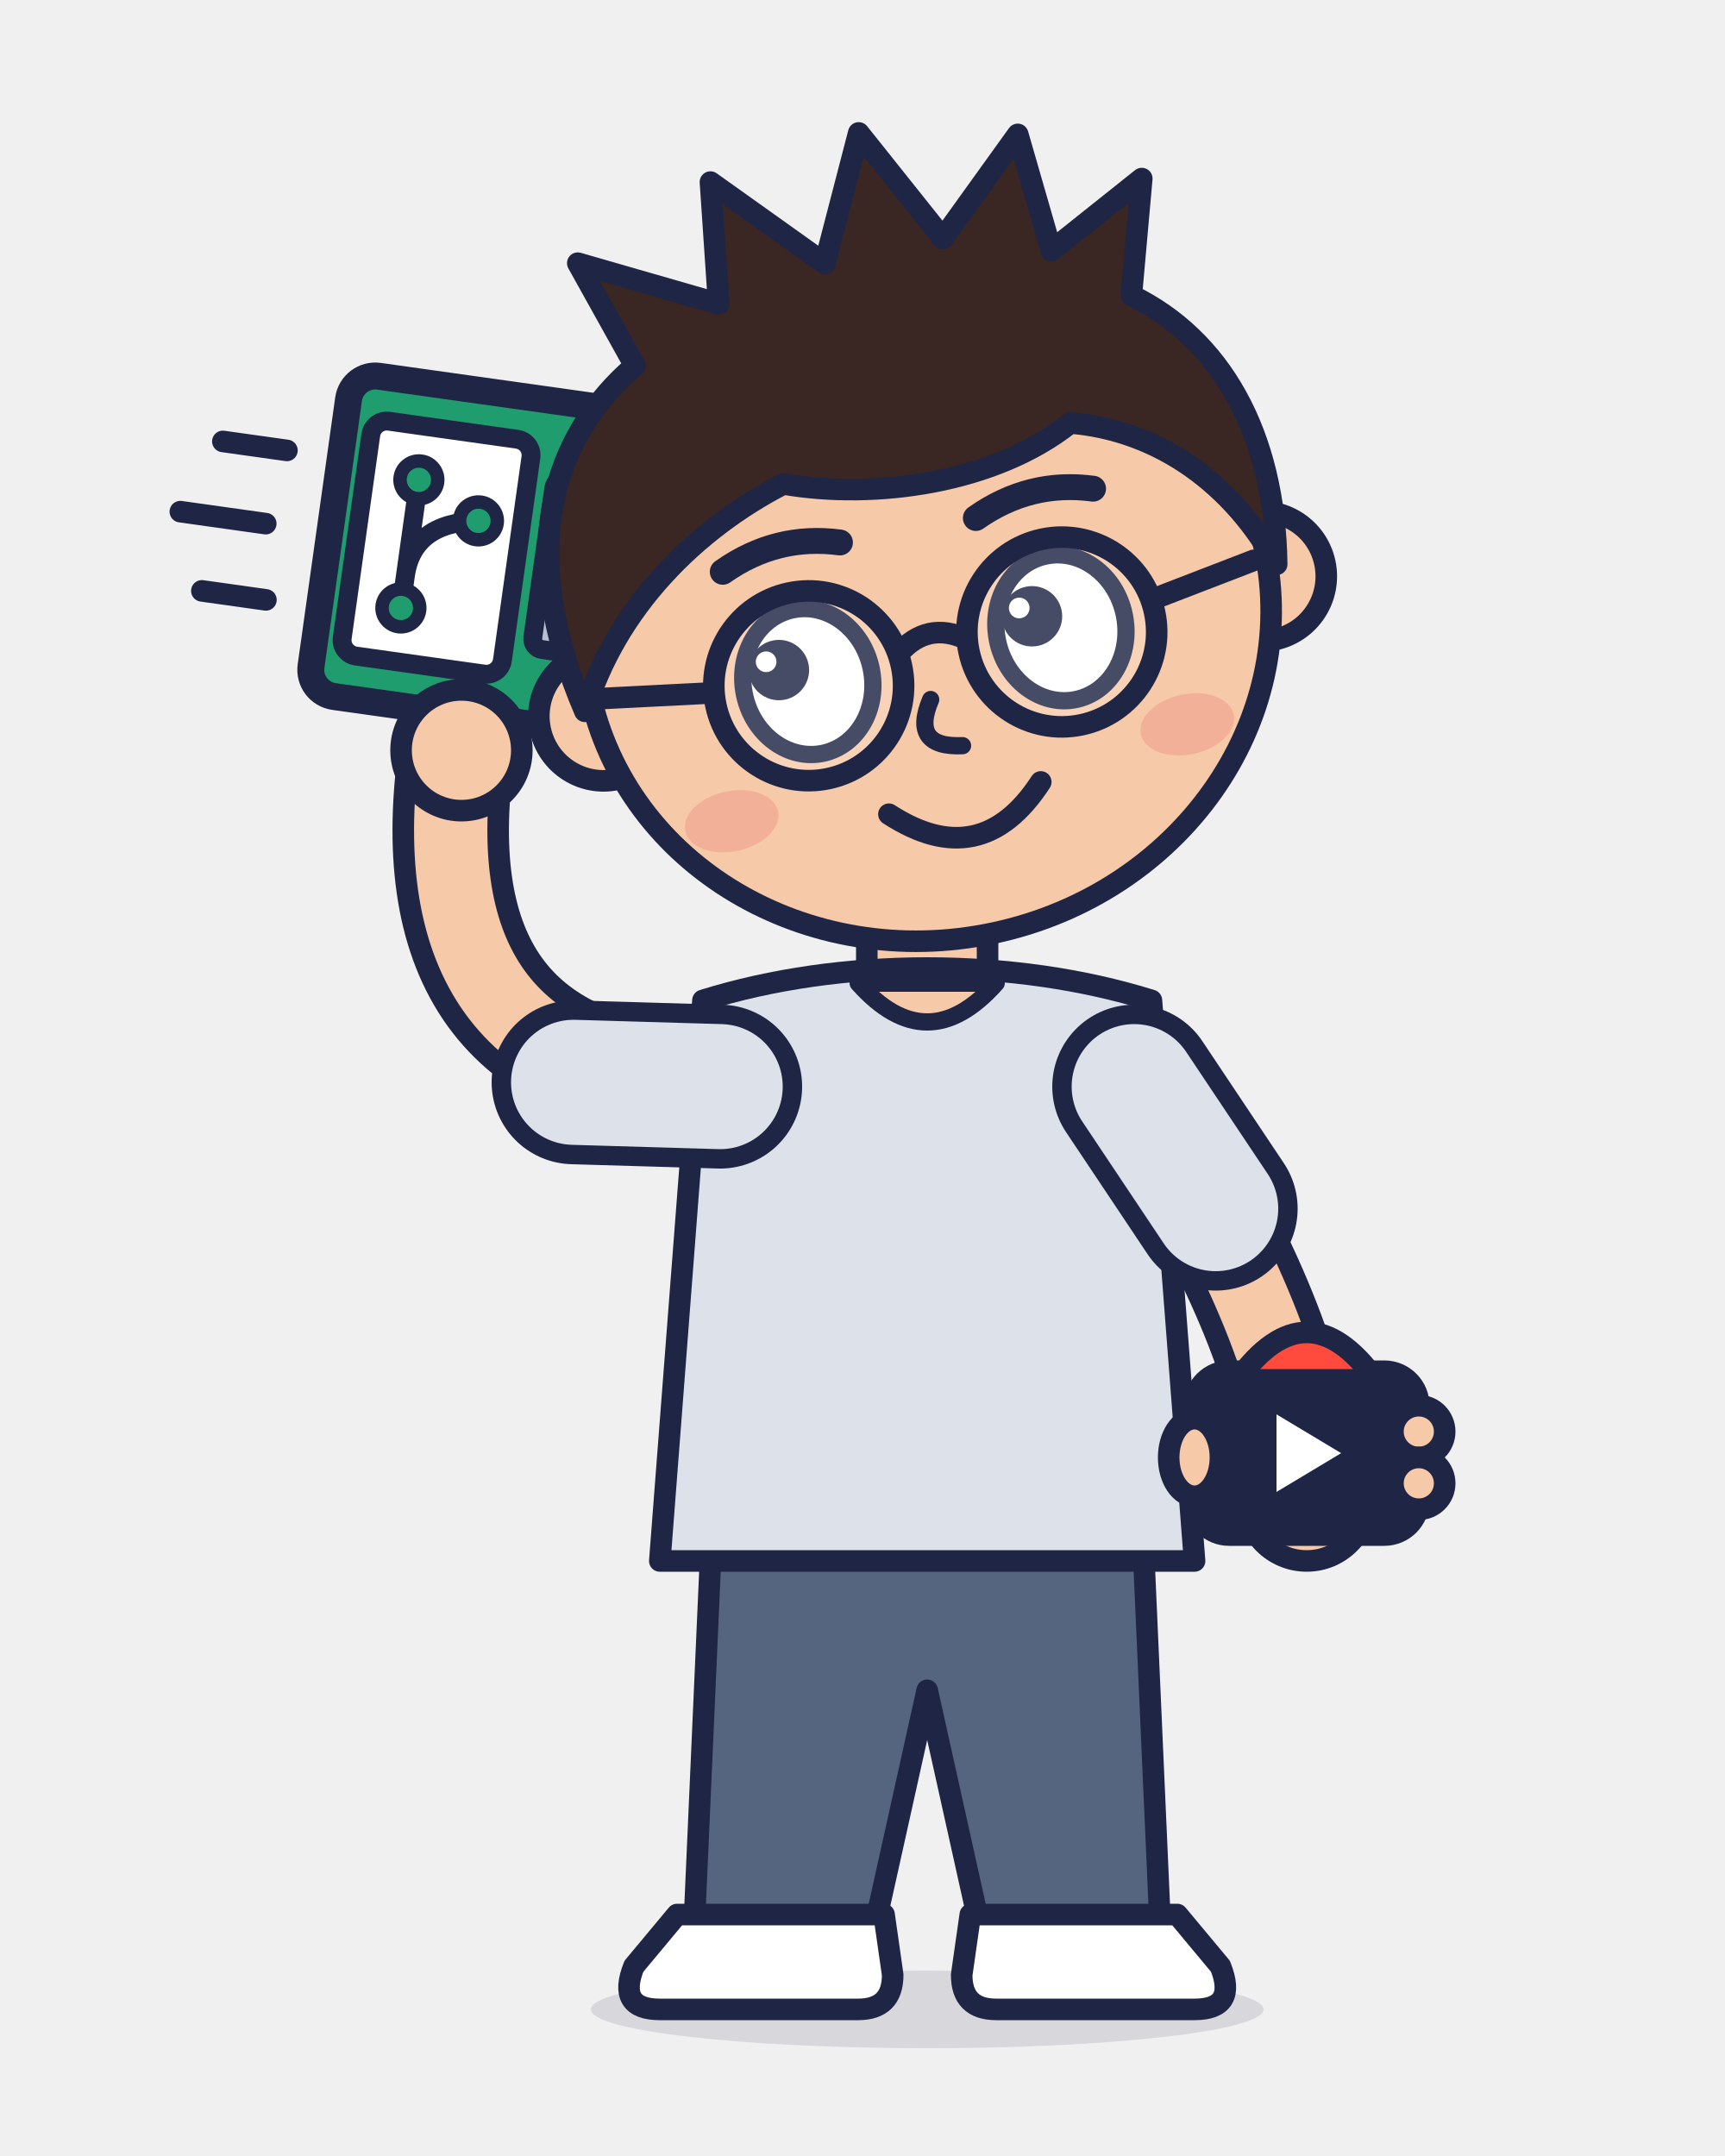
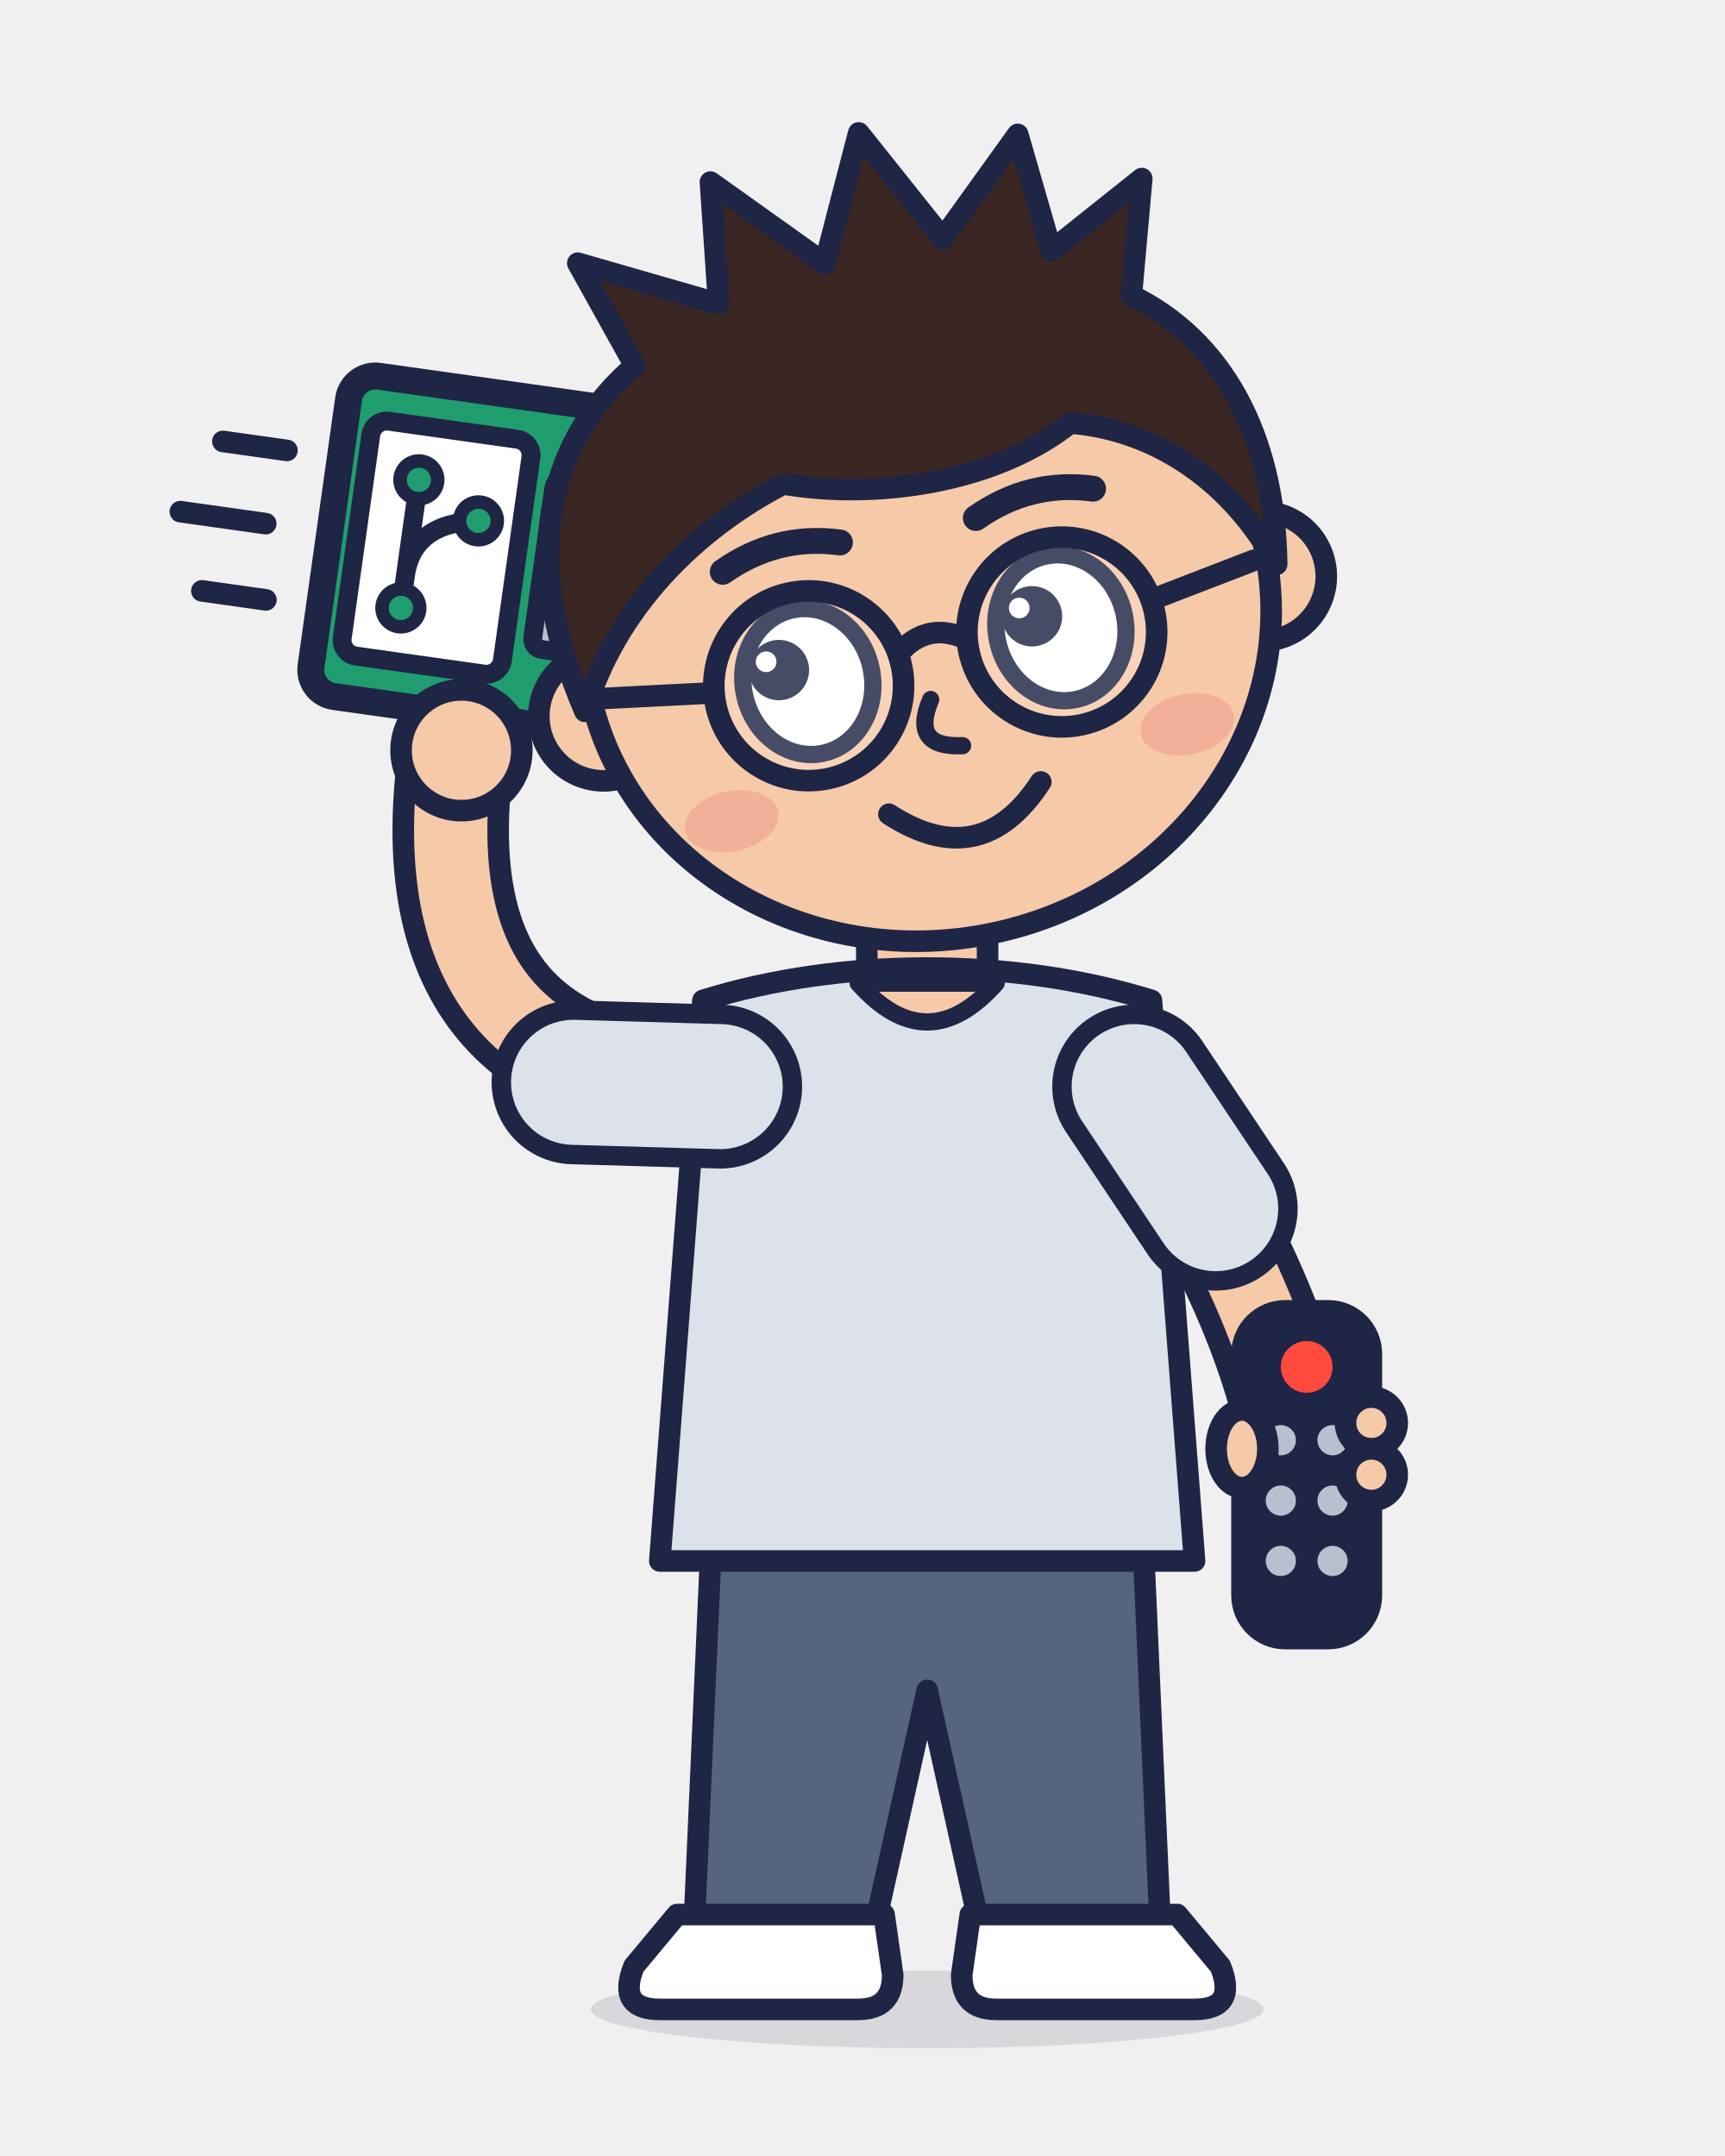
<svg xmlns="http://www.w3.org/2000/svg" width="400" height="500" viewBox="0 0 400 500" role="img">
  <g transform="translate(215 0)" stroke="#1F2544" stroke-width="5" stroke-linecap="round" stroke-linejoin="round">
    <ellipse cx="0" cy="466" rx="78" ry="9" fill="#1F2544" opacity=".12" stroke="none" />
    <path d="M-50 356L50 356L54 446L12 446L0 392L-12 446L-54 446Z" fill="#56657F" />
    <path d="M-58 444L-10 444L-8 458Q-8 466 -16 466L-62 466Q-72 466 -68 456Z" fill="#FFFFFF" />
    <path d="M58 444L10 444L8 458Q8 466 16 466L62 466Q72 466 68 456Z" fill="#FFFFFF" />
    <rect x="-14" y="204" width="28" height="34" fill="#F6C9A8" />
    <path d="M-52 232C-20 222 20 222 52 232L62 362L-62 362Z" fill="#DDE2EA" />
    <path d="M-16 228Q0 246 16 228Z" fill="#F6C9A8" stroke-width="4" />
    <path d="M-48 252Q-116 250 -110 182" fill="none" stroke="#1F2544" stroke-width="27" />
    <path d="M-48 252Q-116 250 -110 182" fill="none" stroke="#F6C9A8" stroke-width="17" />
    <path d="M-48 252L-82.0 251.0" fill="none" stroke="#1F2544" stroke-width="38" />
    <path d="M-48 252L-82.0 251.0" fill="none" stroke="#DDE2EA" stroke-width="29" />
    <path d="M48 252Q80 300 86 336" fill="none" stroke="#1F2544" stroke-width="27" />
    <path d="M48 252Q80 300 86 336" fill="none" stroke="#F6C9A8" stroke-width="17" />
    <path d="M48 252L66.9 280.3" fill="none" stroke="#1F2544" stroke-width="38" />
    <path d="M48 252L66.9 280.3" fill="none" stroke="#DDE2EA" stroke-width="29" />
    <circle cx="88" cy="348" r="14" fill="#F6C9A8" />
-     <rect x="62" y="318" width="52" height="38" rx="8" fill="#1F2544" />
-     <path d="M72 320Q88 298 104 320Z" fill="#FF4B3E" />
-     <path d="M81 328L96 337L81 346Z" fill="#FFFFFF" stroke="none" />
-     <ellipse cx="62" cy="338" rx="6" ry="9" fill="#F6C9A8" />
-     <ellipse cx="114" cy="332" rx="6" ry="6" fill="#F6C9A8" />
-     <ellipse cx="114" cy="344" rx="6" ry="6" fill="#F6C9A8" />
+     <rect x="73" y="304" width="30" height="76" rx="10" fill="#1F2544" />
+     <circle cx="88" cy="317" r="6" fill="#FF4B3E" stroke="none" />
+     <circle cx="82" cy="334" r="3.5" fill="#B7C0CE" stroke="none" />
+     <circle cx="94" cy="334" r="3.5" fill="#B7C0CE" stroke="none" />
+     <circle cx="82" cy="348" r="3.5" fill="#B7C0CE" stroke="none" />
+     <circle cx="94" cy="348" r="3.5" fill="#B7C0CE" stroke="none" />
+     <circle cx="82" cy="362" r="3.5" fill="#B7C0CE" stroke="none" />
+     <circle cx="94" cy="362" r="3.5" fill="#B7C0CE" stroke="none" />
+     <ellipse cx="73" cy="336" rx="6" ry="9" fill="#F6C9A8" />
+     <ellipse cx="103" cy="330" rx="6" ry="6" fill="#F6C9A8" />
+     <ellipse cx="103" cy="342" rx="6" ry="6" fill="#F6C9A8" />
    <g transform="translate(0 144) rotate(-12)">
      <g transform="translate(-96 -36) rotate(20) scale(1.25)">
        <path d="M-40 -14H-52M-42 0H-58M-40 14H-52" fill="none" stroke-width="4" />
        <rect x="-30" y="-30" width="60" height="60" rx="5" fill="#1F9D6E" />
        <rect x="10" y="-16" width="18" height="32" rx="2" fill="#B7C0CE" stroke-width="3.5" />
        <rect x="-25" y="-22" width="30" height="44" rx="3" fill="#FFFFFF" stroke-width="3.5" />
        <path d="M-15 -12V12M-15 6Q-15 -4 -3 -6" fill="none" stroke-width="3.5" />
        <circle cx="-15" cy="-12" r="3.5" fill="#1F9D6E" stroke-width="2.5" />
        <circle cx="-15" cy="12" r="3.5" fill="#1F9D6E" stroke-width="2.5" />
        <circle cx="-3" cy="-6" r="3.5" fill="#1F9D6E" stroke-width="2.5" />
      </g>
      <circle cx="-78" cy="6" r="15" fill="#F6C9A8" />
      <circle cx="78" cy="6" r="15" fill="#F6C9A8" />
      <ellipse cx="0" cy="0" rx="80" ry="74" fill="#F6C9A8" />
      <path d="M-82 4C-90 -36 -76 -60 -54 -72L-62 -98L-32 -82L-28 -110L-6 -86L8 -114L22 -86L44 -106L46 -78L70 -90L62 -64C80 -50 88 -26 82 4C76 -16 62 -32 42 -38C22 -28 -6 -30 -26 -38C-48 -32 -70 -18 -82 4Z" fill="#3A2622" />
      <ellipse cx="-54" cy="36" rx="11" ry="7" fill="#F2A08E" opacity=".6" stroke="none" />
      <ellipse cx="54" cy="36" rx="11" ry="7" fill="#F2A08E" opacity=".6" stroke="none" />
      <path d="M-44 -21Q-30 -27 -16 -22M16 -21Q30 -27 44 -22" fill="none" stroke-width="6" />
      <ellipse cx="-30" cy="8" rx="15" ry="17" fill="#FFFFFF" stroke-width="4" />
      <circle cx="-36" cy="4" r="7" fill="#1F2544" stroke="none" />
      <circle cx="-38.5" cy="1.5" r="2.4" fill="#FFFFFF" stroke="none" />
      <ellipse cx="30" cy="8" rx="15" ry="17" fill="#FFFFFF" stroke-width="4" />
      <circle cx="24" cy="4" r="7" fill="#1F2544" stroke="none" />
      <circle cx="21.5" cy="1.5" r="2.4" fill="#FFFFFF" stroke="none" />
      <path d="M-3 18Q-10 28 2 30" fill="none" stroke-width="4" />
      <path d="M-18 42Q0 60 18 42" fill="none" />
      <circle cx="-30" cy="9" r="22" fill="#FFFFFF" fill-opacity=".18" stroke-width="5" />
      <circle cx="30" cy="9" r="22" fill="#FFFFFF" fill-opacity=".18" stroke-width="5" />
      <path d="M-8 6Q0 0 8 6M-52 6L-77 2M52 6L77 2" fill="none" stroke-width="5" />
    </g>
    <circle cx="-108" cy="174" r="14" fill="#F6C9A8" />
  </g>
</svg>
